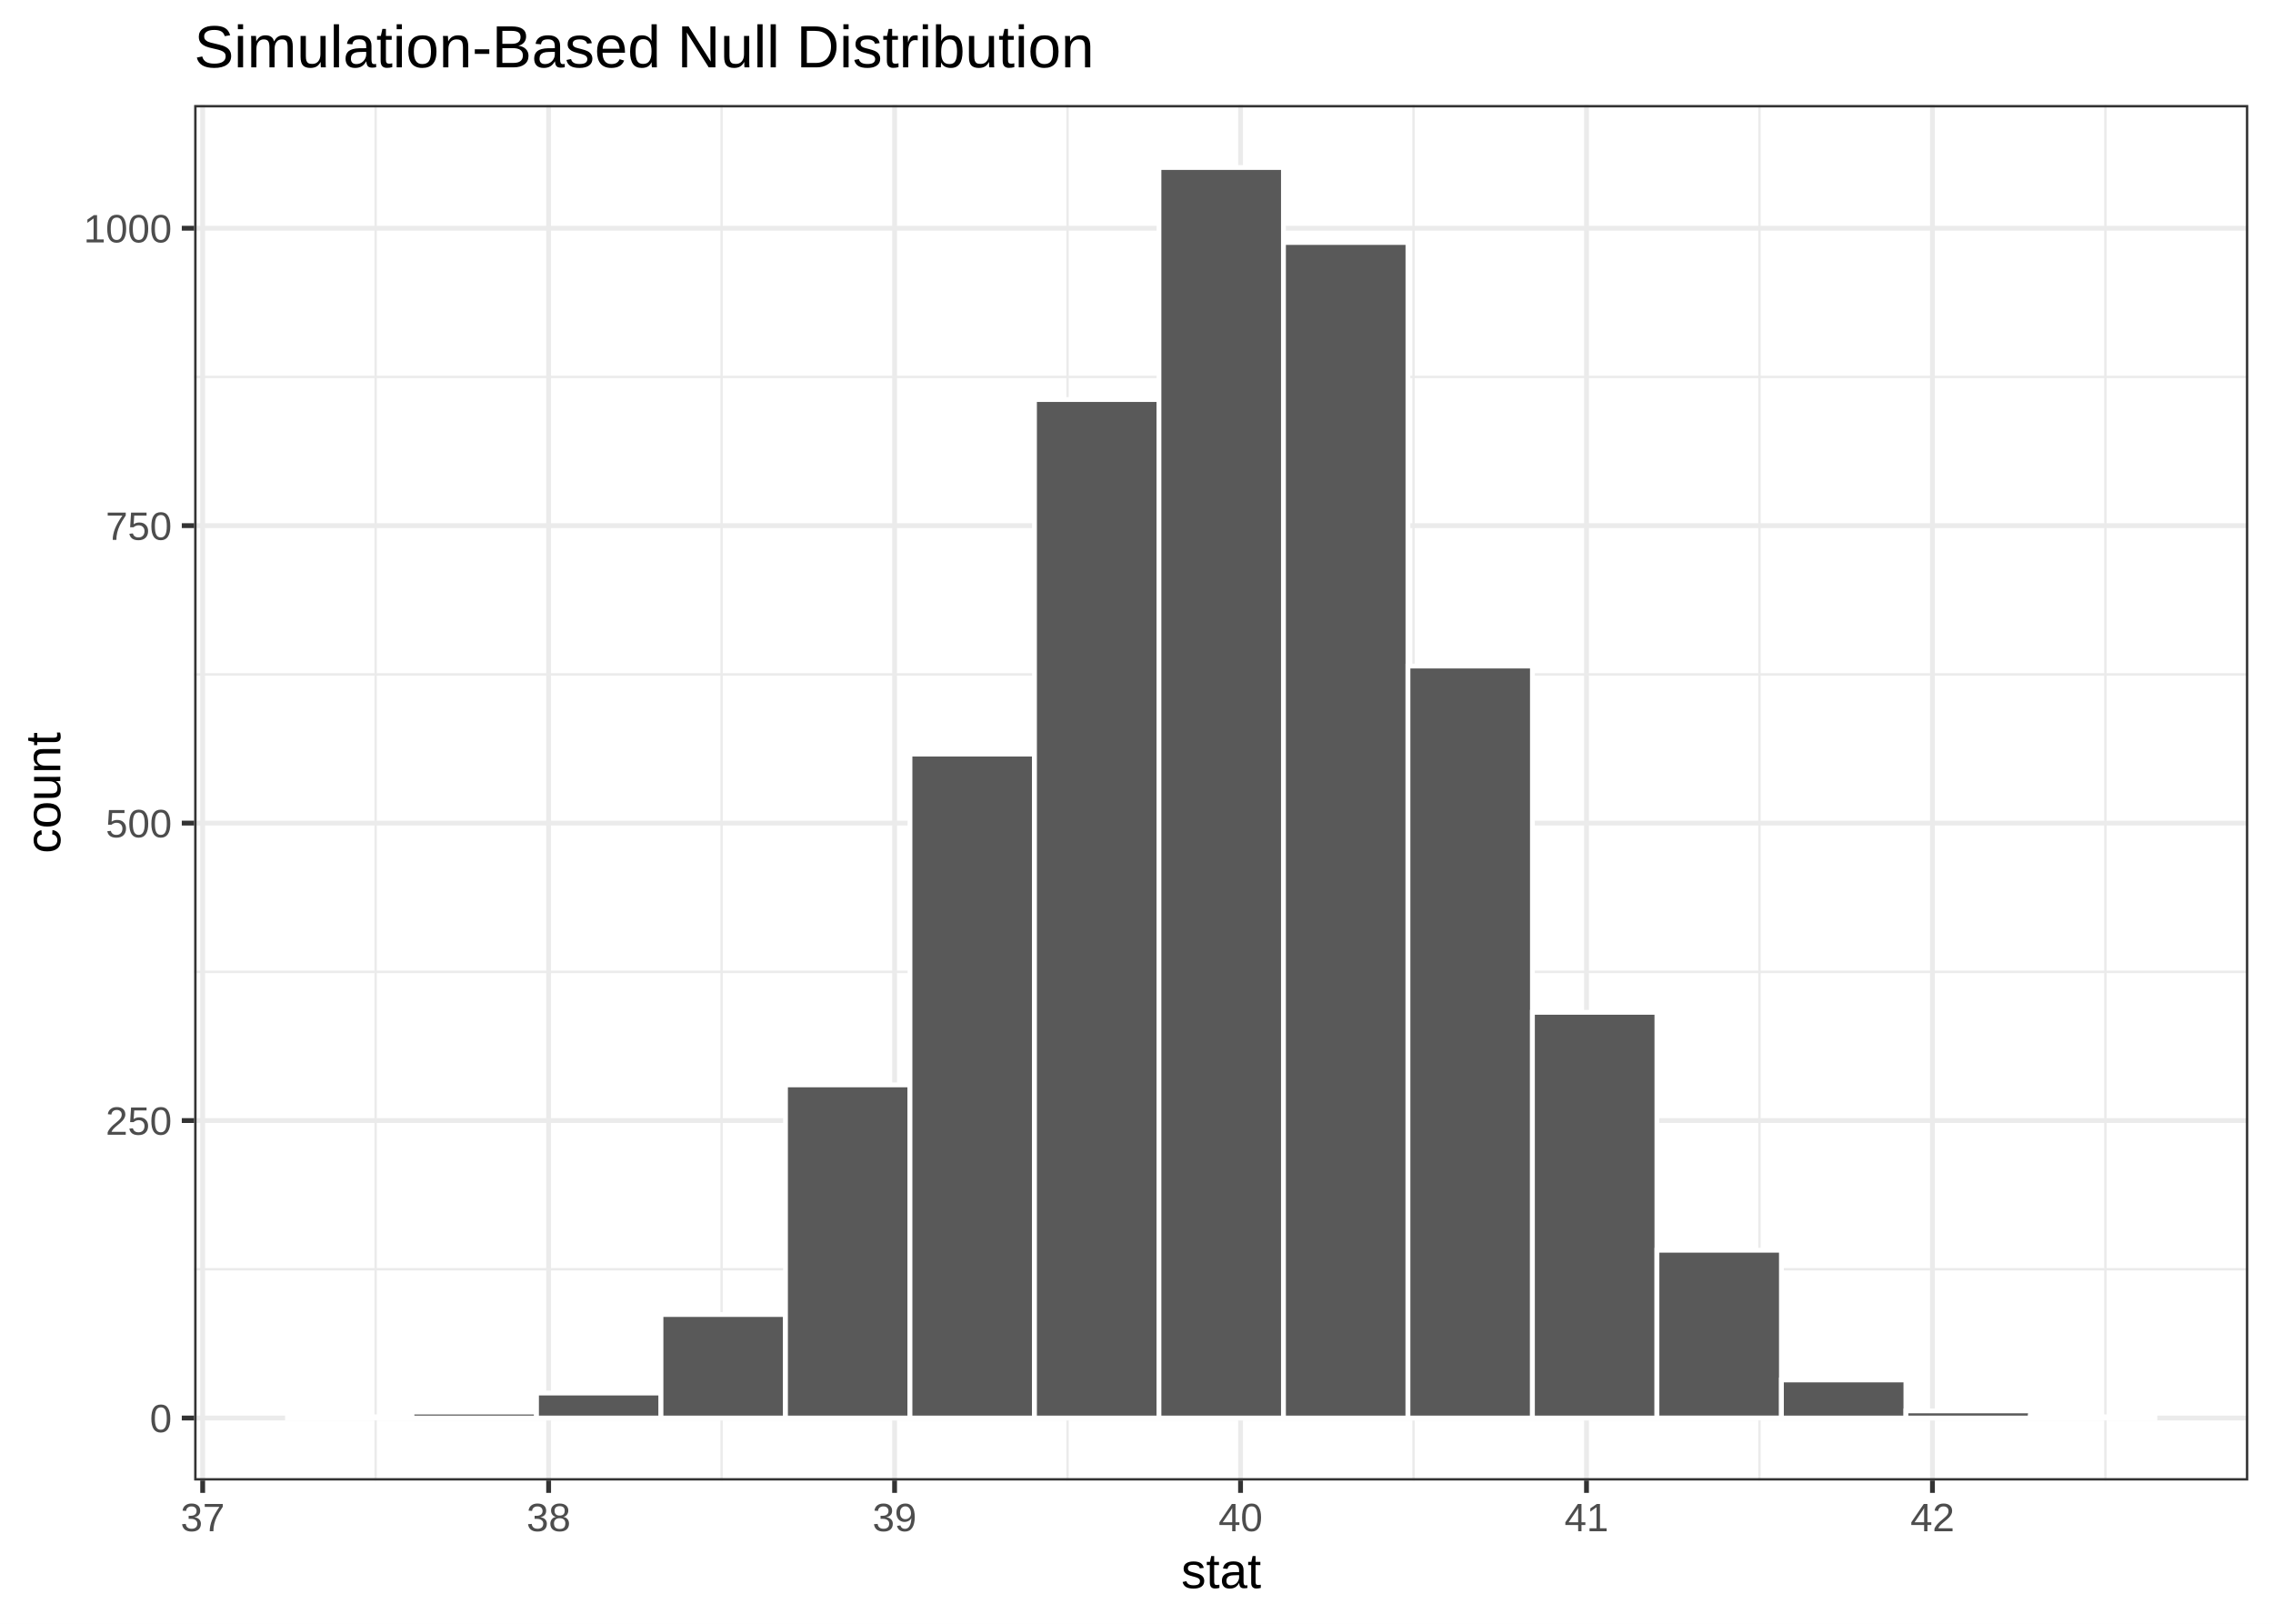
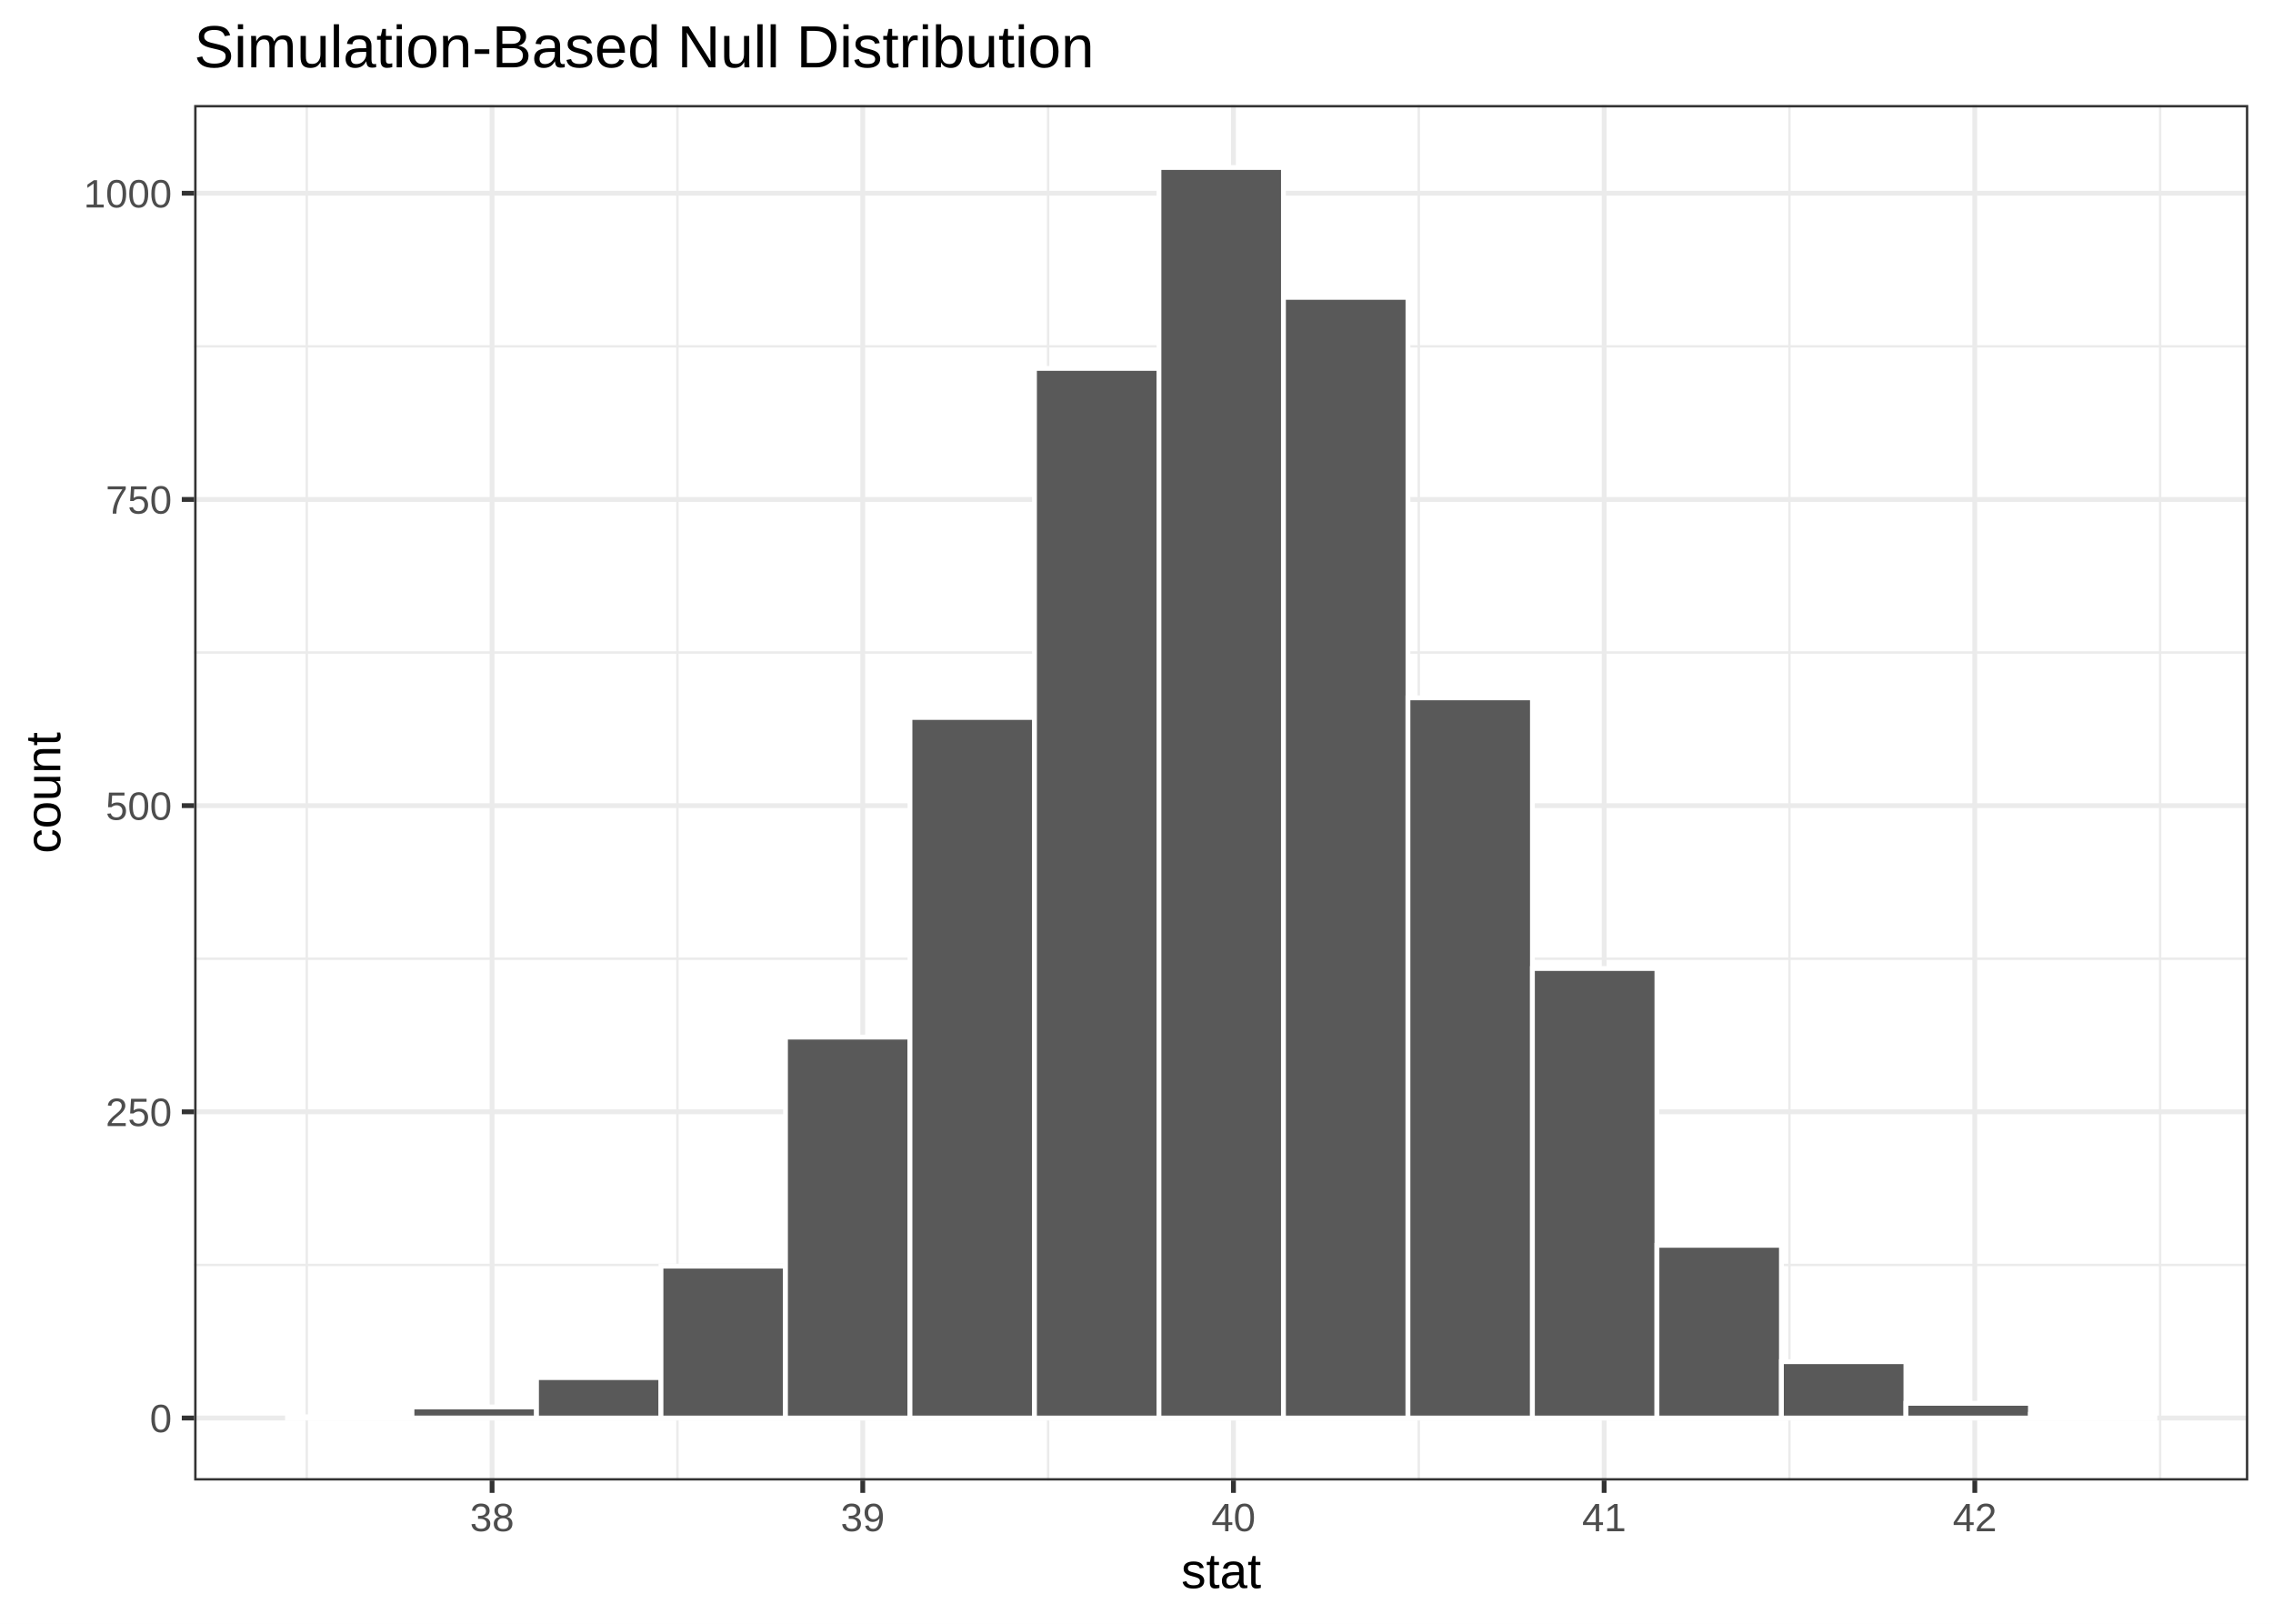
<svg xmlns="http://www.w3.org/2000/svg" class="svglite" width="504.00pt" height="360.00pt" viewBox="0 0 504.00 360.00">
  <defs>
    <style type="text/css">
    .svglite line, .svglite polyline, .svglite polygon, .svglite path, .svglite rect, .svglite circle {
      fill: none;
      stroke: #000000;
      stroke-linecap: round;
      stroke-linejoin: round;
      stroke-miterlimit: 10.00;
    }
    .svglite text {
      white-space: pre;
    }
  </style>
  </defs>
  <rect width="100%" height="100%" style="stroke: none; fill: none;" />
  <defs>
    <clipPath id="cpMC4wMHw1MDQuMDB8MC4wMHwzNjAuMDA=">
      <rect x="0.00" y="0.00" width="504.00" height="360.00" />
    </clipPath>
  </defs>
  <g clip-path="url(#cpMC4wMHw1MDQuMDB8MC4wMHwzNjAuMDA=)">
    <rect x="0.00" y="0.00" width="504.00" height="360.00" style="stroke-width: 1.07; stroke: #FFFFFF; fill: #FFFFFF;" />
  </g>
  <defs>
    <clipPath id="cpNDMuMDV8NDk4LjUyfDIzLjI4fDMyOC4yNQ==">
      <rect x="43.05" y="23.28" width="455.47" height="304.97" />
    </clipPath>
  </defs>
  <g clip-path="url(#cpNDMuMDV8NDk4LjUyfDIzLjI4fDMyOC4yNQ==)">
    <rect x="43.05" y="23.28" width="455.47" height="304.97" style="stroke-width: 1.07; stroke: none; fill: #FFFFFF;" />
-     <polyline points="43.05,281.41 498.52,281.41 " style="stroke-width: 0.53; stroke: #EBEBEB; stroke-linecap: butt;" />
-     <polyline points="43.05,215.47 498.52,215.47 " style="stroke-width: 0.53; stroke: #EBEBEB; stroke-linecap: butt;" />
-     <polyline points="43.05,149.52 498.52,149.52 " style="stroke-width: 0.53; stroke: #EBEBEB; stroke-linecap: butt;" />
-     <polyline points="43.05,83.57 498.52,83.57 " style="stroke-width: 0.53; stroke: #EBEBEB; stroke-linecap: butt;" />
-     <polyline points="83.29,328.25 83.29,23.28 " style="stroke-width: 0.53; stroke: #EBEBEB; stroke-linecap: butt;" />
-     <polyline points="160.00,328.25 160.00,23.28 " style="stroke-width: 0.53; stroke: #EBEBEB; stroke-linecap: butt;" />
-     <polyline points="236.71,328.25 236.71,23.28 " style="stroke-width: 0.53; stroke: #EBEBEB; stroke-linecap: butt;" />
-     <polyline points="313.42,328.25 313.42,23.28 " style="stroke-width: 0.53; stroke: #EBEBEB; stroke-linecap: butt;" />
-     <polyline points="390.13,328.25 390.13,23.28 " style="stroke-width: 0.53; stroke: #EBEBEB; stroke-linecap: butt;" />
-     <polyline points="466.84,328.25 466.84,23.28 " style="stroke-width: 0.53; stroke: #EBEBEB; stroke-linecap: butt;" />
+     <polyline points="43.05,280.45 498.52,280.45 " style="stroke-width: 0.53; stroke: #EBEBEB; stroke-linecap: butt;" />
+     <polyline points="43.05,212.56 498.52,212.56 " style="stroke-width: 0.53; stroke: #EBEBEB; stroke-linecap: butt;" />
+     <polyline points="43.05,144.67 498.52,144.67 " style="stroke-width: 0.53; stroke: #EBEBEB; stroke-linecap: butt;" />
+     <polyline points="43.05,76.79 498.52,76.79 " style="stroke-width: 0.53; stroke: #EBEBEB; stroke-linecap: butt;" />
+     <polyline points="68.02,328.25 68.02,23.28 " style="stroke-width: 0.53; stroke: #EBEBEB; stroke-linecap: butt;" />
+     <polyline points="150.21,328.25 150.21,23.28 " style="stroke-width: 0.53; stroke: #EBEBEB; stroke-linecap: butt;" />
+     <polyline points="232.40,328.25 232.40,23.28 " style="stroke-width: 0.53; stroke: #EBEBEB; stroke-linecap: butt;" />
+     <polyline points="314.59,328.25 314.59,23.28 " style="stroke-width: 0.53; stroke: #EBEBEB; stroke-linecap: butt;" />
+     <polyline points="396.78,328.25 396.78,23.28 " style="stroke-width: 0.53; stroke: #EBEBEB; stroke-linecap: butt;" />
+     <polyline points="478.97,328.25 478.97,23.28 " style="stroke-width: 0.53; stroke: #EBEBEB; stroke-linecap: butt;" />
    <polyline points="43.05,314.39 498.52,314.39 " style="stroke-width: 1.07; stroke: #EBEBEB; stroke-linecap: butt;" />
-     <polyline points="43.05,248.44 498.52,248.44 " style="stroke-width: 1.07; stroke: #EBEBEB; stroke-linecap: butt;" />
-     <polyline points="43.05,182.49 498.52,182.49 " style="stroke-width: 1.07; stroke: #EBEBEB; stroke-linecap: butt;" />
-     <polyline points="43.05,116.54 498.52,116.54 " style="stroke-width: 1.07; stroke: #EBEBEB; stroke-linecap: butt;" />
-     <polyline points="43.05,50.60 498.52,50.60 " style="stroke-width: 1.07; stroke: #EBEBEB; stroke-linecap: butt;" />
-     <polyline points="44.94,328.25 44.94,23.28 " style="stroke-width: 1.07; stroke: #EBEBEB; stroke-linecap: butt;" />
-     <polyline points="121.65,328.25 121.65,23.28 " style="stroke-width: 1.07; stroke: #EBEBEB; stroke-linecap: butt;" />
-     <polyline points="198.36,328.25 198.36,23.28 " style="stroke-width: 1.07; stroke: #EBEBEB; stroke-linecap: butt;" />
-     <polyline points="275.07,328.25 275.07,23.28 " style="stroke-width: 1.07; stroke: #EBEBEB; stroke-linecap: butt;" />
-     <polyline points="351.78,328.25 351.78,23.28 " style="stroke-width: 1.07; stroke: #EBEBEB; stroke-linecap: butt;" />
-     <polyline points="428.49,328.25 428.49,23.28 " style="stroke-width: 1.07; stroke: #EBEBEB; stroke-linecap: butt;" />
-     <rect x="63.75" y="314.12" width="27.60" height="0.26" style="stroke-width: 1.07; stroke: #FFFFFF; stroke-linecap: square; stroke-linejoin: miter; fill: #595959;" />
-     <rect x="91.35" y="313.07" width="27.60" height="1.32" style="stroke-width: 1.07; stroke: #FFFFFF; stroke-linecap: square; stroke-linejoin: miter; fill: #595959;" />
-     <rect x="118.96" y="308.85" width="27.60" height="5.54" style="stroke-width: 1.07; stroke: #FFFFFF; stroke-linecap: square; stroke-linejoin: miter; fill: #595959;" />
-     <rect x="146.56" y="291.44" width="27.60" height="22.95" style="stroke-width: 1.07; stroke: #FFFFFF; stroke-linecap: square; stroke-linejoin: miter; fill: #595959;" />
-     <rect x="174.17" y="240.53" width="27.60" height="73.86" style="stroke-width: 1.07; stroke: #FFFFFF; stroke-linecap: square; stroke-linejoin: miter; fill: #595959;" />
-     <rect x="201.77" y="167.19" width="27.60" height="147.20" style="stroke-width: 1.07; stroke: #FFFFFF; stroke-linecap: square; stroke-linejoin: miter; fill: #595959;" />
-     <rect x="229.38" y="88.58" width="27.60" height="225.81" style="stroke-width: 1.07; stroke: #FFFFFF; stroke-linecap: square; stroke-linejoin: miter; fill: #595959;" />
+     <polyline points="43.05,246.50 498.52,246.50 " style="stroke-width: 1.07; stroke: #EBEBEB; stroke-linecap: butt;" />
+     <polyline points="43.05,178.62 498.52,178.62 " style="stroke-width: 1.07; stroke: #EBEBEB; stroke-linecap: butt;" />
+     <polyline points="43.05,110.73 498.52,110.73 " style="stroke-width: 1.07; stroke: #EBEBEB; stroke-linecap: butt;" />
+     <polyline points="43.05,42.84 498.52,42.84 " style="stroke-width: 1.07; stroke: #EBEBEB; stroke-linecap: butt;" />
+     <polyline points="109.11,328.25 109.11,23.28 " style="stroke-width: 1.07; stroke: #EBEBEB; stroke-linecap: butt;" />
+     <polyline points="191.30,328.25 191.30,23.28 " style="stroke-width: 1.07; stroke: #EBEBEB; stroke-linecap: butt;" />
+     <polyline points="273.50,328.25 273.50,23.28 " style="stroke-width: 1.07; stroke: #EBEBEB; stroke-linecap: butt;" />
+     <polyline points="355.69,328.25 355.69,23.28 " style="stroke-width: 1.07; stroke: #EBEBEB; stroke-linecap: butt;" />
+     <polyline points="437.88,328.25 437.88,23.28 " style="stroke-width: 1.07; stroke: #EBEBEB; stroke-linecap: butt;" />
+     <rect x="63.75" y="314.12" width="27.60" height="0.27" style="stroke-width: 1.07; stroke: #FFFFFF; stroke-linecap: square; stroke-linejoin: miter; fill: #595959;" />
+     <rect x="91.35" y="311.94" width="27.60" height="2.44" style="stroke-width: 1.07; stroke: #FFFFFF; stroke-linecap: square; stroke-linejoin: miter; fill: #595959;" />
+     <rect x="118.96" y="305.43" width="27.60" height="8.96" style="stroke-width: 1.07; stroke: #FFFFFF; stroke-linecap: square; stroke-linejoin: miter; fill: #595959;" />
+     <rect x="146.56" y="280.72" width="27.60" height="33.67" style="stroke-width: 1.07; stroke: #FFFFFF; stroke-linecap: square; stroke-linejoin: miter; fill: #595959;" />
+     <rect x="174.17" y="229.94" width="27.60" height="84.45" style="stroke-width: 1.07; stroke: #FFFFFF; stroke-linecap: square; stroke-linejoin: miter; fill: #595959;" />
+     <rect x="201.77" y="159.07" width="27.60" height="155.32" style="stroke-width: 1.07; stroke: #FFFFFF; stroke-linecap: square; stroke-linejoin: miter; fill: #595959;" />
+     <rect x="229.38" y="81.68" width="27.60" height="232.71" style="stroke-width: 1.07; stroke: #FFFFFF; stroke-linecap: square; stroke-linejoin: miter; fill: #595959;" />
    <rect x="256.98" y="37.14" width="27.60" height="277.25" style="stroke-width: 1.07; stroke: #FFFFFF; stroke-linecap: square; stroke-linejoin: miter; fill: #595959;" />
-     <rect x="284.59" y="53.76" width="27.60" height="260.63" style="stroke-width: 1.07; stroke: #FFFFFF; stroke-linecap: square; stroke-linejoin: miter; fill: #595959;" />
-     <rect x="312.19" y="147.67" width="27.60" height="166.72" style="stroke-width: 1.07; stroke: #FFFFFF; stroke-linecap: square; stroke-linejoin: miter; fill: #595959;" />
-     <rect x="339.79" y="224.44" width="27.60" height="89.95" style="stroke-width: 1.07; stroke: #FFFFFF; stroke-linecap: square; stroke-linejoin: miter; fill: #595959;" />
-     <rect x="367.40" y="277.19" width="27.60" height="37.19" style="stroke-width: 1.07; stroke: #FFFFFF; stroke-linecap: square; stroke-linejoin: miter; fill: #595959;" />
-     <rect x="395.00" y="305.95" width="27.60" height="8.44" style="stroke-width: 1.07; stroke: #FFFFFF; stroke-linecap: square; stroke-linejoin: miter; fill: #595959;" />
-     <rect x="422.61" y="312.81" width="27.60" height="1.58" style="stroke-width: 1.07; stroke: #FFFFFF; stroke-linecap: square; stroke-linejoin: miter; fill: #595959;" />
-     <rect x="450.21" y="314.12" width="27.60" height="0.26" style="stroke-width: 1.07; stroke: #FFFFFF; stroke-linecap: square; stroke-linejoin: miter; fill: #595959;" />
+     <rect x="284.59" y="65.93" width="27.60" height="248.46" style="stroke-width: 1.07; stroke: #FFFFFF; stroke-linecap: square; stroke-linejoin: miter; fill: #595959;" />
+     <rect x="312.19" y="154.72" width="27.60" height="159.67" style="stroke-width: 1.07; stroke: #FFFFFF; stroke-linecap: square; stroke-linejoin: miter; fill: #595959;" />
+     <rect x="339.79" y="214.73" width="27.60" height="99.66" style="stroke-width: 1.07; stroke: #FFFFFF; stroke-linecap: square; stroke-linejoin: miter; fill: #595959;" />
+     <rect x="367.40" y="276.10" width="27.60" height="38.29" style="stroke-width: 1.07; stroke: #FFFFFF; stroke-linecap: square; stroke-linejoin: miter; fill: #595959;" />
+     <rect x="395.00" y="301.90" width="27.60" height="12.49" style="stroke-width: 1.07; stroke: #FFFFFF; stroke-linecap: square; stroke-linejoin: miter; fill: #595959;" />
+     <rect x="422.61" y="311.13" width="27.60" height="3.26" style="stroke-width: 1.07; stroke: #FFFFFF; stroke-linecap: square; stroke-linejoin: miter; fill: #595959;" />
+     <rect x="450.21" y="313.57" width="27.60" height="0.81" style="stroke-width: 1.07; stroke: #FFFFFF; stroke-linecap: square; stroke-linejoin: miter; fill: #595959;" />
    <rect x="43.05" y="23.28" width="455.47" height="304.97" style="stroke-width: 1.07; stroke: #333333;" />
  </g>
  <g clip-path="url(#cpMC4wMHw1MDQuMDB8MC4wMHwzNjAuMDA=)">
    <text x="38.11" y="317.54" text-anchor="end" style="font-size: 8.80px;fill: #4D4D4D; font-family: &quot;Arial&quot;;" textLength="4.90px" lengthAdjust="spacingAndGlyphs">0</text>
-     <text x="38.11" y="251.59" text-anchor="end" style="font-size: 8.80px;fill: #4D4D4D; font-family: &quot;Arial&quot;;" textLength="14.69px" lengthAdjust="spacingAndGlyphs">250</text>
-     <text x="38.11" y="185.65" text-anchor="end" style="font-size: 8.80px;fill: #4D4D4D; font-family: &quot;Arial&quot;;" textLength="14.69px" lengthAdjust="spacingAndGlyphs">500</text>
-     <text x="38.11" y="119.70" text-anchor="end" style="font-size: 8.80px;fill: #4D4D4D; font-family: &quot;Arial&quot;;" textLength="14.69px" lengthAdjust="spacingAndGlyphs">750</text>
-     <text x="38.11" y="53.75" text-anchor="end" style="font-size: 8.80px;fill: #4D4D4D; font-family: &quot;Arial&quot;;" textLength="19.58px" lengthAdjust="spacingAndGlyphs">1000</text>
+     <text x="38.11" y="249.66" text-anchor="end" style="font-size: 8.80px;fill: #4D4D4D; font-family: &quot;Arial&quot;;" textLength="14.69px" lengthAdjust="spacingAndGlyphs">250</text>
+     <text x="38.11" y="181.77" text-anchor="end" style="font-size: 8.80px;fill: #4D4D4D; font-family: &quot;Arial&quot;;" textLength="14.69px" lengthAdjust="spacingAndGlyphs">500</text>
+     <text x="38.11" y="113.88" text-anchor="end" style="font-size: 8.80px;fill: #4D4D4D; font-family: &quot;Arial&quot;;" textLength="14.69px" lengthAdjust="spacingAndGlyphs">750</text>
+     <text x="38.11" y="46.00" text-anchor="end" style="font-size: 8.80px;fill: #4D4D4D; font-family: &quot;Arial&quot;;" textLength="19.58px" lengthAdjust="spacingAndGlyphs">1000</text>
    <polyline points="40.31,314.39 43.05,314.39 " style="stroke-width: 1.07; stroke: #333333; stroke-linecap: butt;" />
-     <polyline points="40.31,248.44 43.05,248.44 " style="stroke-width: 1.07; stroke: #333333; stroke-linecap: butt;" />
-     <polyline points="40.31,182.49 43.05,182.49 " style="stroke-width: 1.07; stroke: #333333; stroke-linecap: butt;" />
-     <polyline points="40.31,116.54 43.05,116.54 " style="stroke-width: 1.07; stroke: #333333; stroke-linecap: butt;" />
-     <polyline points="40.31,50.60 43.05,50.60 " style="stroke-width: 1.07; stroke: #333333; stroke-linecap: butt;" />
-     <polyline points="44.94,330.99 44.94,328.25 " style="stroke-width: 1.07; stroke: #333333; stroke-linecap: butt;" />
-     <polyline points="121.65,330.99 121.65,328.25 " style="stroke-width: 1.07; stroke: #333333; stroke-linecap: butt;" />
-     <polyline points="198.36,330.99 198.36,328.25 " style="stroke-width: 1.07; stroke: #333333; stroke-linecap: butt;" />
-     <polyline points="275.07,330.99 275.07,328.25 " style="stroke-width: 1.07; stroke: #333333; stroke-linecap: butt;" />
-     <polyline points="351.78,330.99 351.78,328.25 " style="stroke-width: 1.07; stroke: #333333; stroke-linecap: butt;" />
-     <polyline points="428.49,330.99 428.49,328.25 " style="stroke-width: 1.07; stroke: #333333; stroke-linecap: butt;" />
-     <text x="44.94" y="339.49" text-anchor="middle" style="font-size: 8.80px;fill: #4D4D4D; font-family: &quot;Arial&quot;;" textLength="9.79px" lengthAdjust="spacingAndGlyphs">37</text>
-     <text x="121.65" y="339.49" text-anchor="middle" style="font-size: 8.80px;fill: #4D4D4D; font-family: &quot;Arial&quot;;" textLength="9.79px" lengthAdjust="spacingAndGlyphs">38</text>
-     <text x="198.36" y="339.49" text-anchor="middle" style="font-size: 8.80px;fill: #4D4D4D; font-family: &quot;Arial&quot;;" textLength="9.79px" lengthAdjust="spacingAndGlyphs">39</text>
-     <text x="275.07" y="339.49" text-anchor="middle" style="font-size: 8.80px;fill: #4D4D4D; font-family: &quot;Arial&quot;;" textLength="9.79px" lengthAdjust="spacingAndGlyphs">40</text>
-     <text x="351.78" y="339.49" text-anchor="middle" style="font-size: 8.80px;fill: #4D4D4D; font-family: &quot;Arial&quot;;" textLength="9.79px" lengthAdjust="spacingAndGlyphs">41</text>
-     <text x="428.49" y="339.49" text-anchor="middle" style="font-size: 8.80px;fill: #4D4D4D; font-family: &quot;Arial&quot;;" textLength="9.79px" lengthAdjust="spacingAndGlyphs">42</text>
+     <polyline points="40.31,246.50 43.05,246.50 " style="stroke-width: 1.07; stroke: #333333; stroke-linecap: butt;" />
+     <polyline points="40.31,178.62 43.05,178.62 " style="stroke-width: 1.07; stroke: #333333; stroke-linecap: butt;" />
+     <polyline points="40.31,110.73 43.05,110.73 " style="stroke-width: 1.07; stroke: #333333; stroke-linecap: butt;" />
+     <polyline points="40.31,42.84 43.05,42.84 " style="stroke-width: 1.07; stroke: #333333; stroke-linecap: butt;" />
+     <polyline points="109.11,330.99 109.11,328.25 " style="stroke-width: 1.07; stroke: #333333; stroke-linecap: butt;" />
+     <polyline points="191.30,330.99 191.30,328.25 " style="stroke-width: 1.07; stroke: #333333; stroke-linecap: butt;" />
+     <polyline points="273.50,330.99 273.50,328.25 " style="stroke-width: 1.07; stroke: #333333; stroke-linecap: butt;" />
+     <polyline points="355.69,330.99 355.69,328.25 " style="stroke-width: 1.07; stroke: #333333; stroke-linecap: butt;" />
+     <polyline points="437.88,330.99 437.88,328.25 " style="stroke-width: 1.07; stroke: #333333; stroke-linecap: butt;" />
+     <text x="109.11" y="339.49" text-anchor="middle" style="font-size: 8.80px;fill: #4D4D4D; font-family: &quot;Arial&quot;;" textLength="9.79px" lengthAdjust="spacingAndGlyphs">38</text>
+     <text x="191.30" y="339.49" text-anchor="middle" style="font-size: 8.80px;fill: #4D4D4D; font-family: &quot;Arial&quot;;" textLength="9.79px" lengthAdjust="spacingAndGlyphs">39</text>
+     <text x="273.50" y="339.49" text-anchor="middle" style="font-size: 8.80px;fill: #4D4D4D; font-family: &quot;Arial&quot;;" textLength="9.79px" lengthAdjust="spacingAndGlyphs">40</text>
+     <text x="355.69" y="339.49" text-anchor="middle" style="font-size: 8.80px;fill: #4D4D4D; font-family: &quot;Arial&quot;;" textLength="9.79px" lengthAdjust="spacingAndGlyphs">41</text>
+     <text x="437.88" y="339.49" text-anchor="middle" style="font-size: 8.80px;fill: #4D4D4D; font-family: &quot;Arial&quot;;" textLength="9.79px" lengthAdjust="spacingAndGlyphs">42</text>
    <text x="270.78" y="352.10" text-anchor="middle" style="font-size: 11.00px; font-family: &quot;Arial&quot;;" textLength="17.73px" lengthAdjust="spacingAndGlyphs">stat</text>
    <text transform="translate(13.37,175.77) rotate(-90)" text-anchor="middle" style="font-size: 11.00px; font-family: &quot;Arial&quot;;" textLength="26.91px" lengthAdjust="spacingAndGlyphs">count</text>
    <text x="43.05" y="14.94" style="font-size: 13.20px; font-family: &quot;Arial&quot;;" textLength="199.42px" lengthAdjust="spacingAndGlyphs">Simulation-Based Null Distribution</text>
  </g>
</svg>
